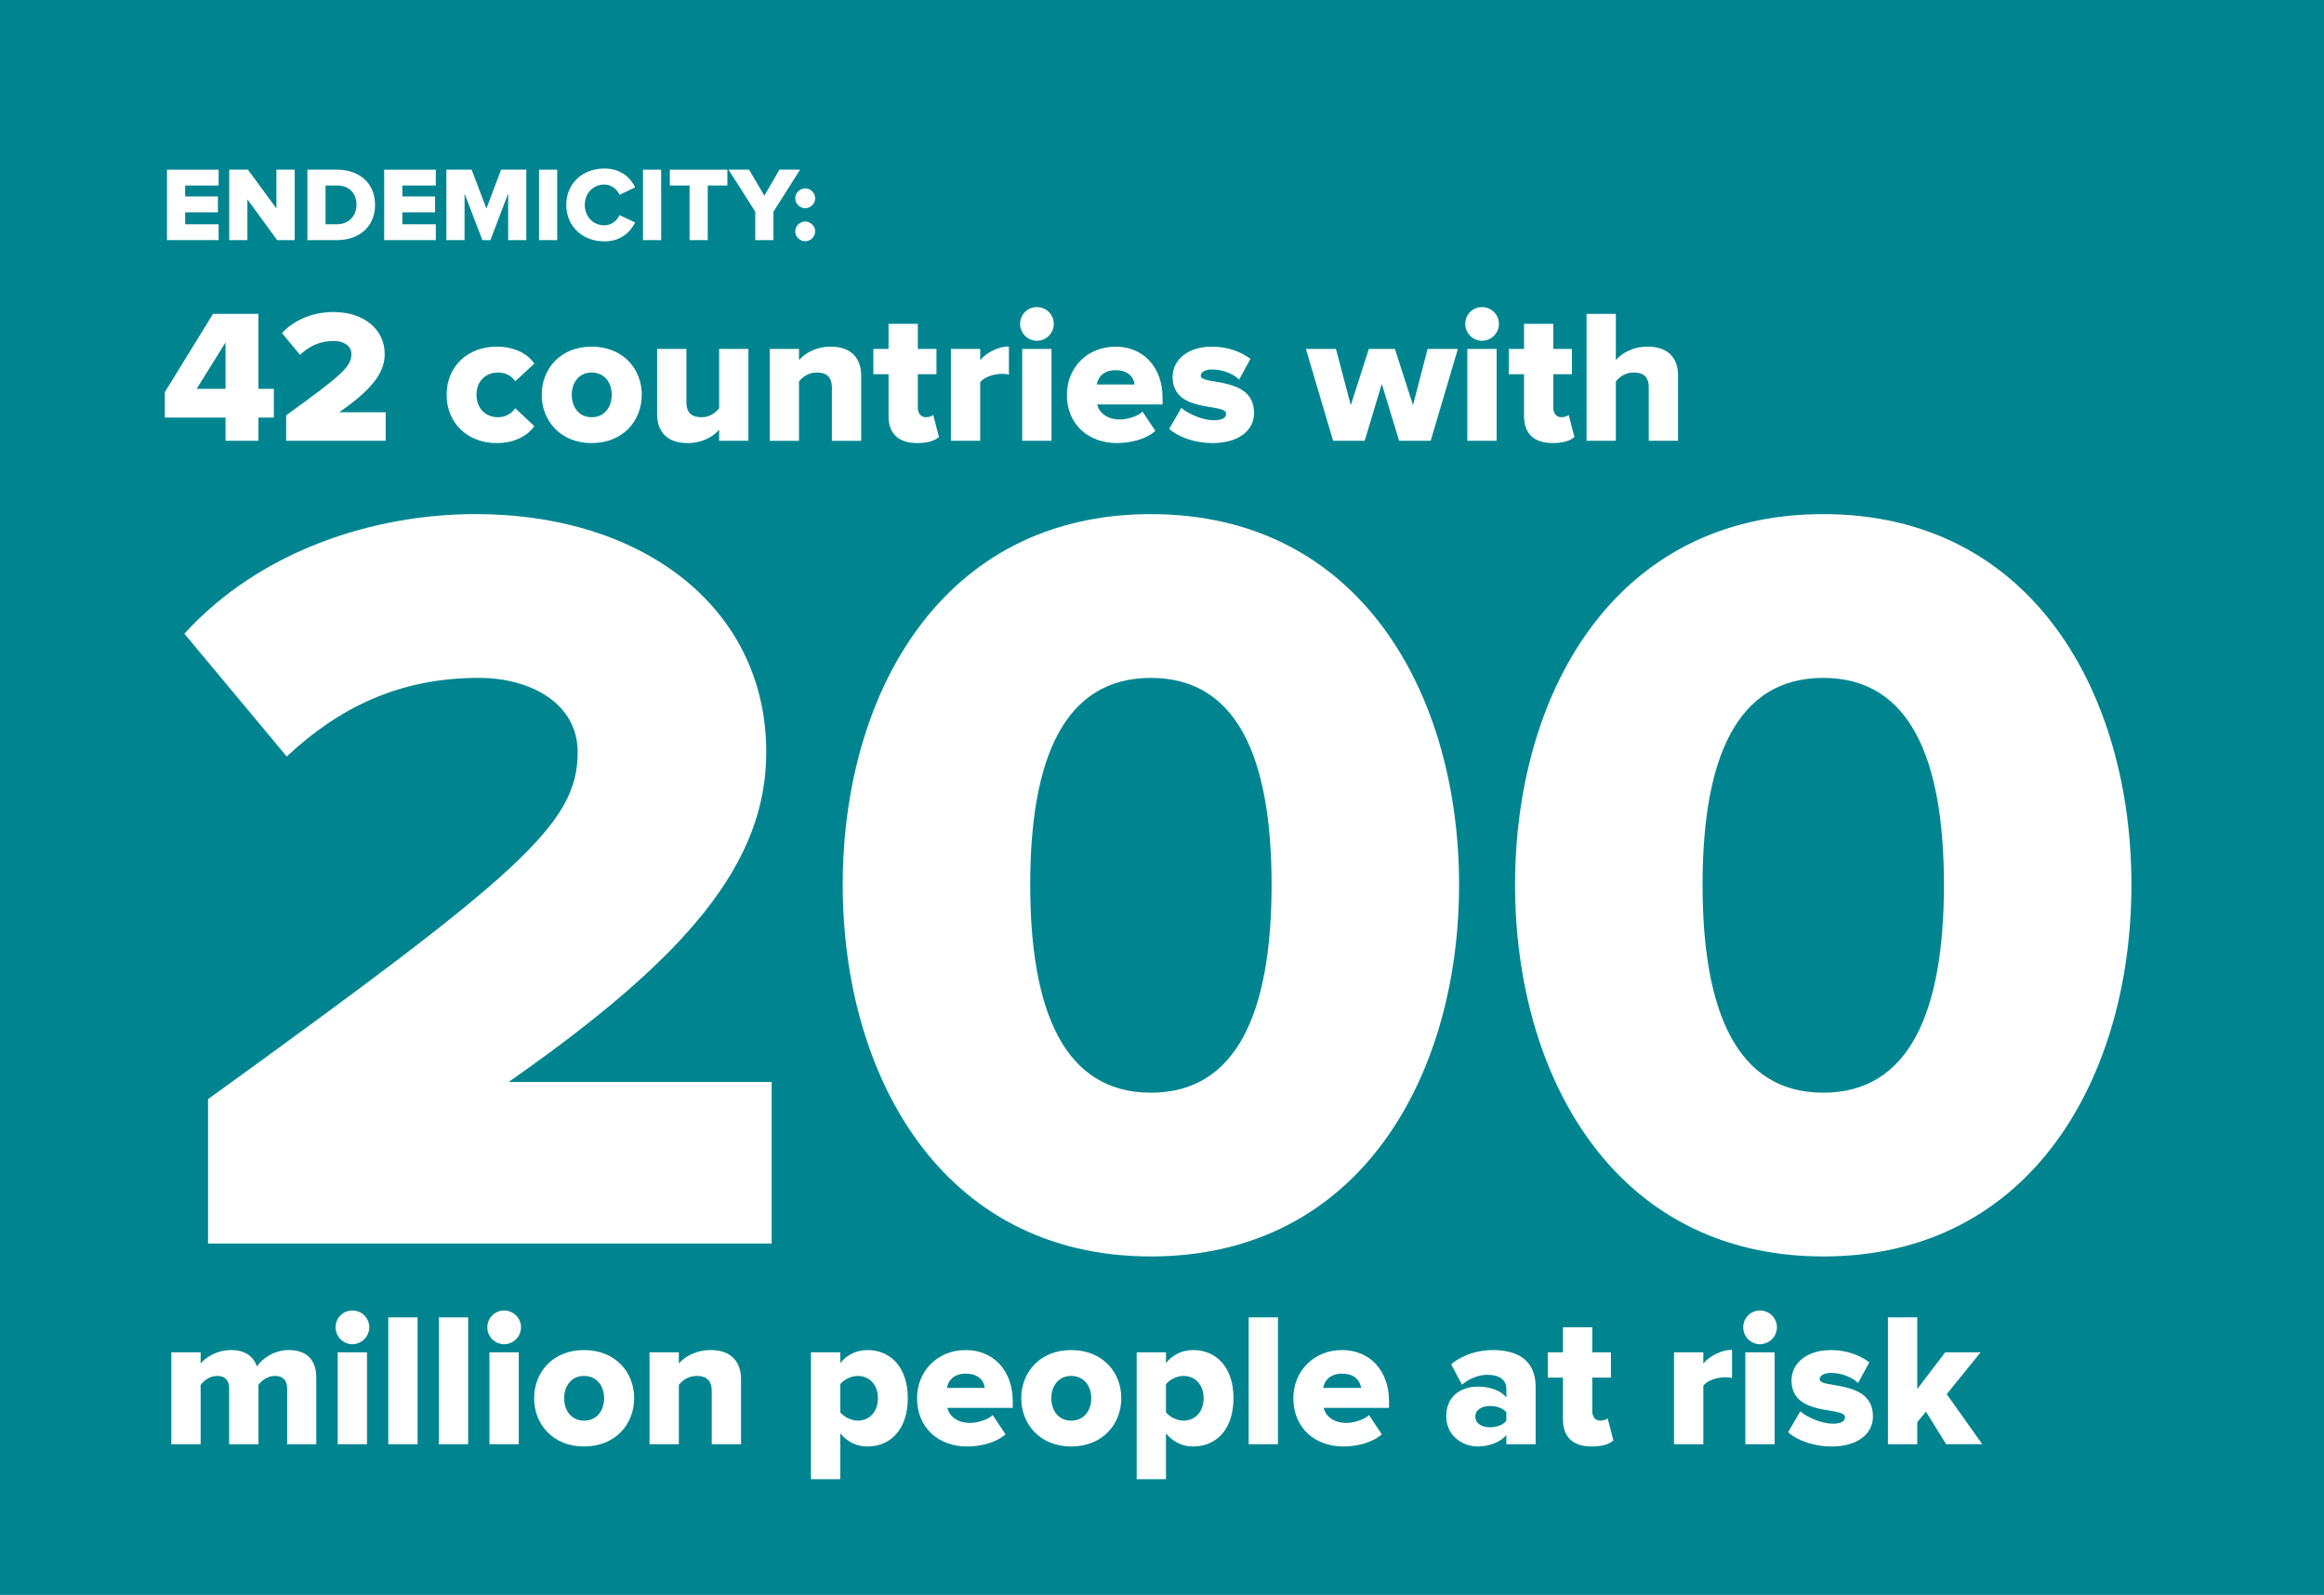
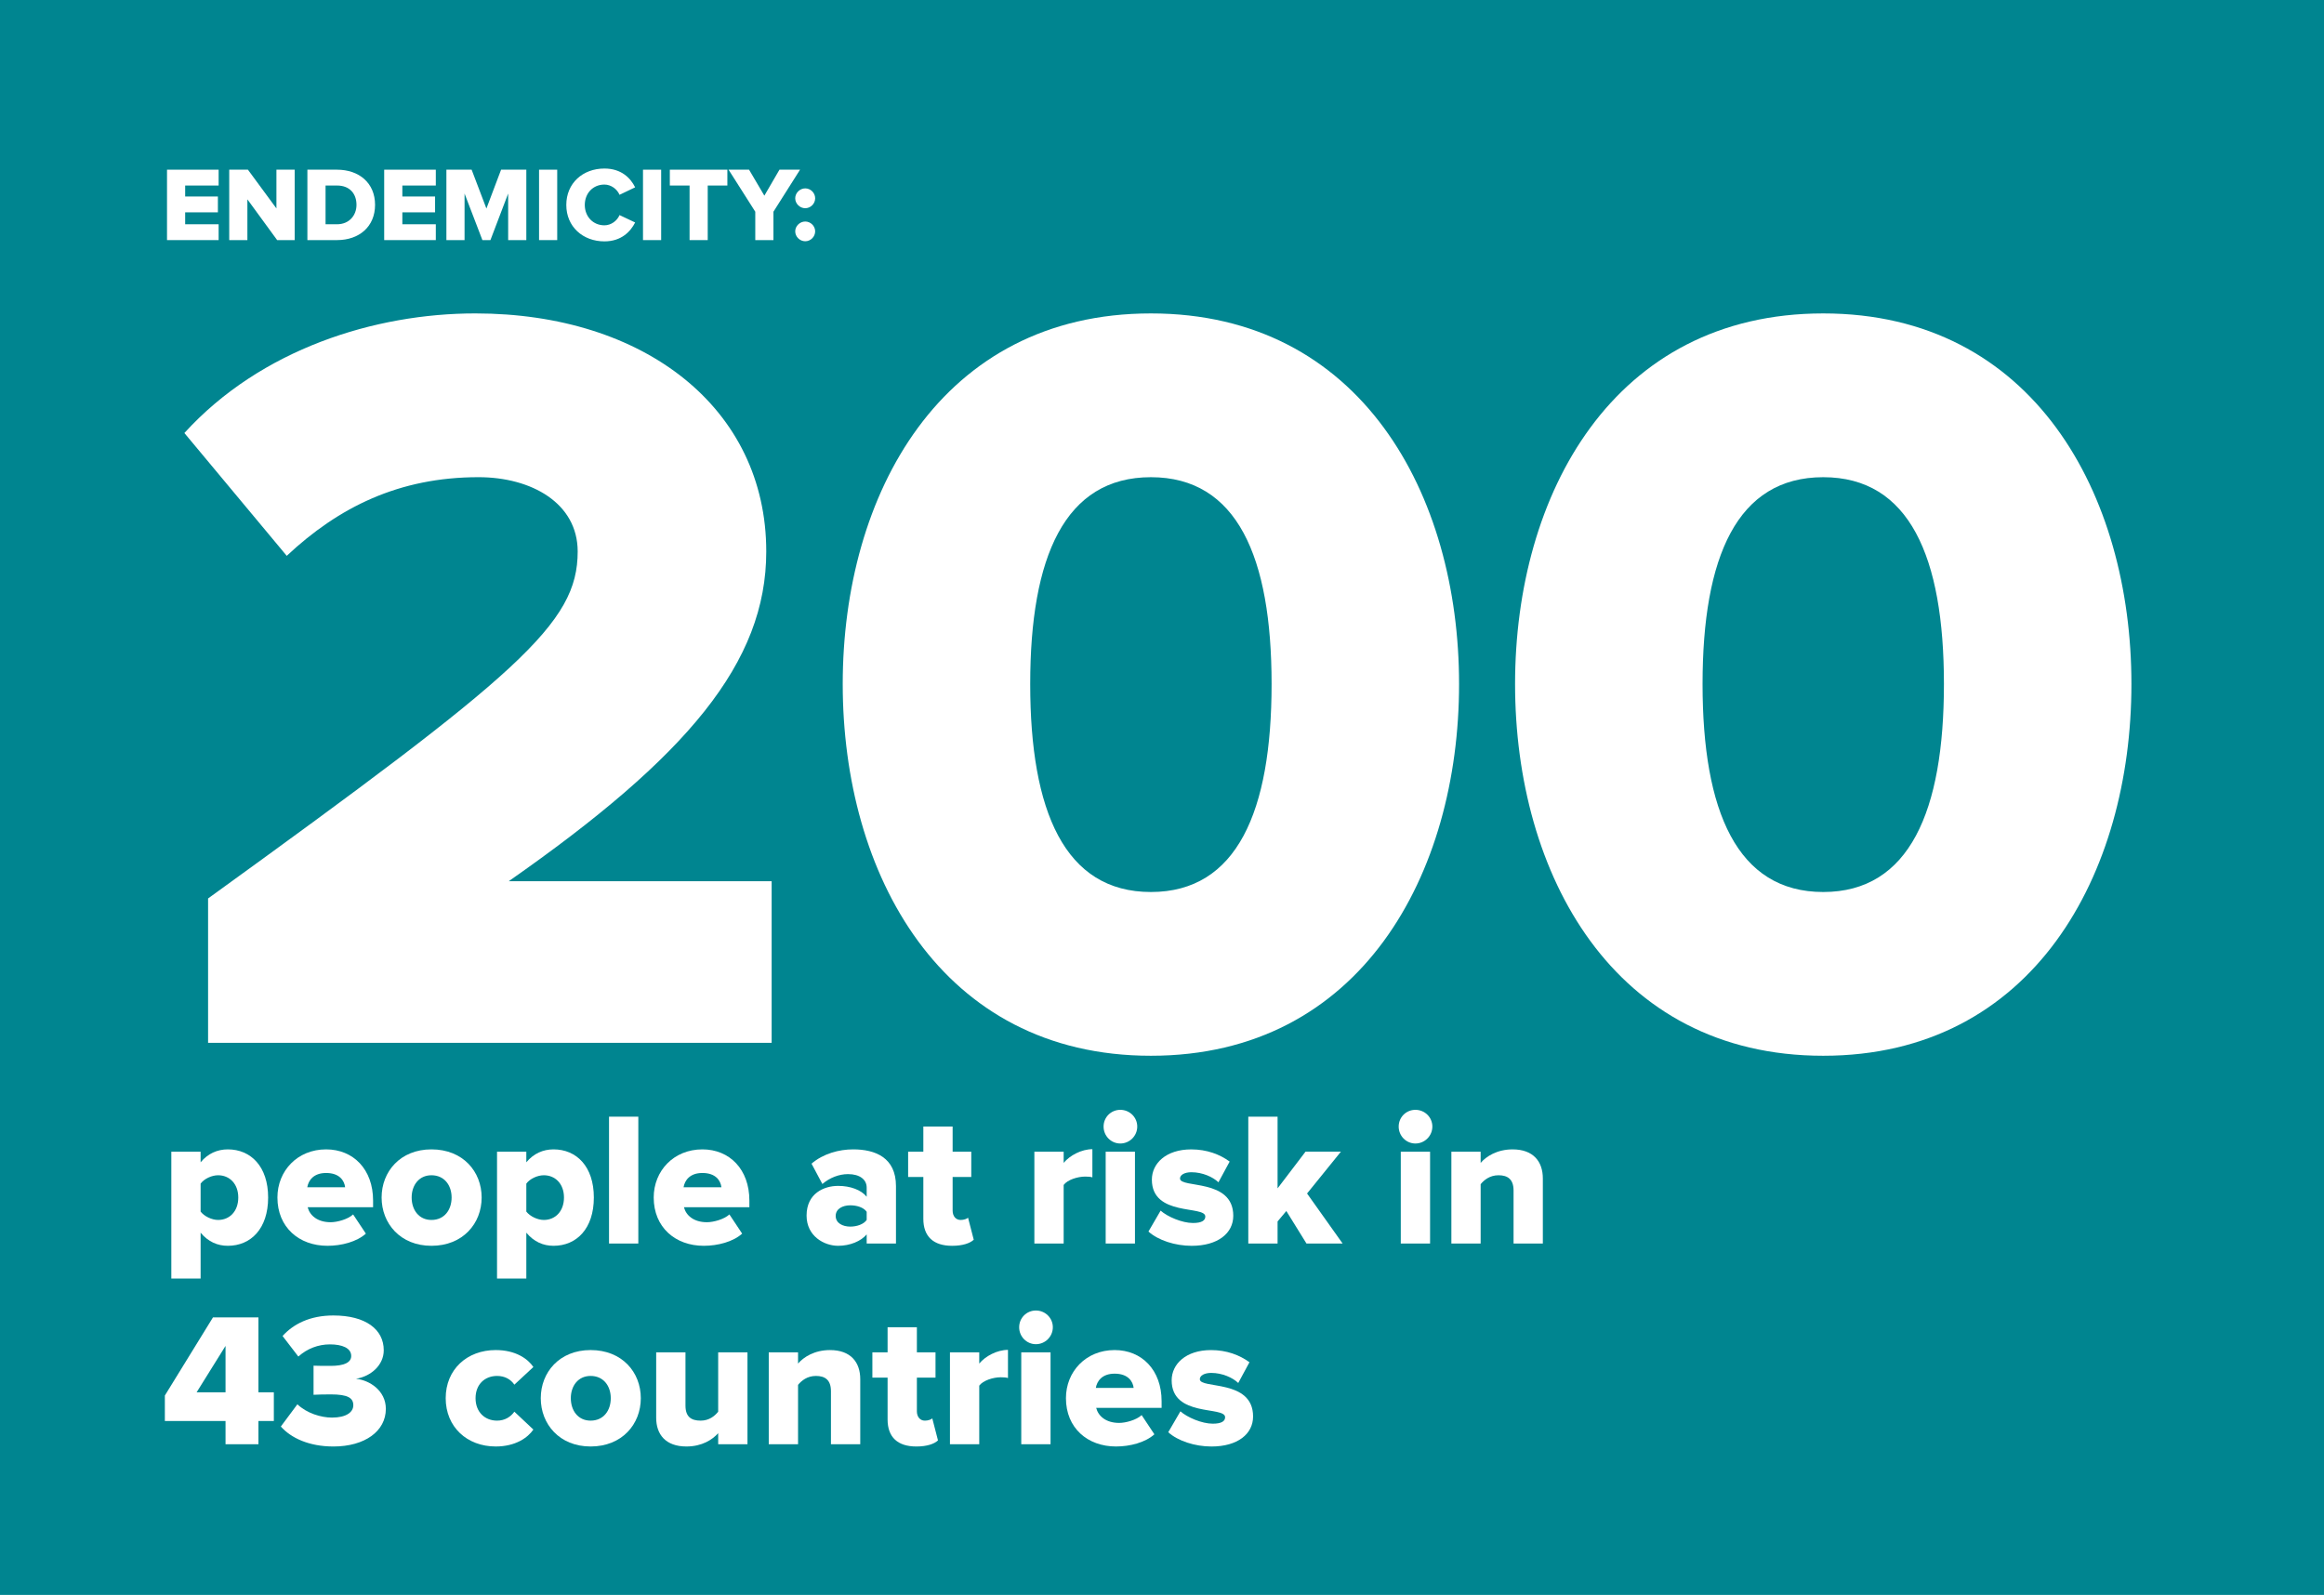
<svg xmlns="http://www.w3.org/2000/svg" version="1.1" id="Layer_1" x="0px" y="0px" width="220px" height="151px" viewBox="0 0 220 151" enable-background="new 0 0 220 151" xml:space="preserve">
  <rect x="0" fill="#008590" width="220" height="151" />
  <g>
    <path fill="#FFFFFF" d="M15.81,22.732v-6.667h4.887v1.5h-3.168v1.039h3.098v1.5h-3.098v1.129h3.168v1.499H15.81z" />
    <path fill="#FFFFFF" d="M26.237,22.732l-2.818-3.858v3.858h-1.719v-6.667h1.769l2.699,3.668v-3.668h1.729v6.667H26.237z" />
    <path fill="#FFFFFF" d="M29.099,22.732v-6.667h2.798c2.099,0,3.608,1.259,3.608,3.328s-1.509,3.338-3.598,3.338H29.099z    M33.747,19.394c0-1.029-0.62-1.829-1.839-1.829h-1.089v3.668h1.079C33.067,21.233,33.747,20.383,33.747,19.394z" />
    <path fill="#FFFFFF" d="M36.369,22.732v-6.667h4.887v1.5h-3.168v1.039h3.098v1.5h-3.098v1.129h3.168v1.499H36.369z" />
    <path fill="#FFFFFF" d="M48.105,22.732v-4.408l-1.679,4.408h-0.76l-1.689-4.408v4.408h-1.719v-6.667h2.389l1.399,3.678l1.389-3.678   h2.389v6.667H48.105z" />
    <path fill="#FFFFFF" d="M51.029,22.732v-6.667h1.719v6.667H51.029z" />
    <path fill="#FFFFFF" d="M53.609,19.404c0-2.059,1.559-3.448,3.608-3.448c1.609,0,2.479,0.91,2.909,1.779l-1.479,0.709   c-0.22-0.53-0.79-0.97-1.429-0.97c-1.089,0-1.859,0.83-1.859,1.929c0,1.089,0.77,1.929,1.859,1.929c0.64,0,1.209-0.439,1.429-0.969   l1.479,0.7c-0.43,0.85-1.299,1.789-2.909,1.789C55.168,22.852,53.609,21.453,53.609,19.404z" />
    <path fill="#FFFFFF" d="M60.869,22.732v-6.667h1.719v6.667H60.869z" />
    <path fill="#FFFFFF" d="M65.278,22.732v-5.167h-1.869v-1.5h5.447v1.5h-1.859v5.167H65.278z" />
    <path fill="#FFFFFF" d="M71.498,22.732v-2.688l-2.528-3.978h1.939l1.449,2.459l1.429-2.459h1.949l-2.519,3.978v2.688H71.498z" />
    <path fill="#FFFFFF" d="M75.279,18.774c0-0.51,0.439-0.939,0.949-0.939s0.939,0.43,0.939,0.939s-0.43,0.939-0.939,0.939   S75.279,19.284,75.279,18.774z M75.279,21.902c0-0.5,0.439-0.929,0.949-0.929s0.939,0.43,0.939,0.929   c0,0.51-0.43,0.939-0.939,0.939S75.279,22.412,75.279,21.902z" />
-     <path fill="#FFFFFF" d="M21.35,41.732v-2.197h-5.744v-2.413l4.556-7.4h4.303v7.094h1.458v2.719h-1.458v2.197H21.35z M21.35,32.423   l-2.737,4.393h2.737V32.423z" />
-     <path fill="#FFFFFF" d="M27.09,41.732v-2.413c5.204-3.763,6.176-4.591,6.176-5.798c0-0.81-0.774-1.242-1.657-1.242   c-1.333,0-2.341,0.504-3.205,1.314l-1.71-2.052c1.278-1.405,3.187-1.999,4.862-1.999c2.827,0,4.861,1.584,4.861,3.979   c0,1.854-1.314,3.421-4.303,5.51h4.393v2.701H27.09z" />
-     <path fill="#FFFFFF" d="M42.282,37.375c0-2.719,2.017-4.555,4.735-4.555c1.891,0,3.043,0.828,3.565,1.603l-1.8,1.674   c-0.342-0.504-0.9-0.828-1.639-0.828c-1.152,0-2.035,0.792-2.035,2.106s0.882,2.125,2.035,2.125c0.738,0,1.296-0.36,1.639-0.847   l1.8,1.693c-0.522,0.756-1.674,1.602-3.565,1.602C44.298,41.948,42.282,40.093,42.282,37.375z" />
-     <path fill="#FFFFFF" d="M51.282,37.375c0-2.449,1.765-4.555,4.717-4.555c2.989,0,4.753,2.106,4.753,4.555s-1.765,4.573-4.753,4.573   C53.046,41.948,51.282,39.823,51.282,37.375z M57.908,37.375c0-1.152-0.684-2.106-1.909-2.106c-1.188,0-1.873,0.954-1.873,2.106   c0,1.17,0.684,2.125,1.873,2.125C57.224,39.5,57.908,38.545,57.908,37.375z" />
-     <path fill="#FFFFFF" d="M68.077,41.732v-1.044c-0.54,0.612-1.53,1.26-3.007,1.26c-1.962,0-2.863-1.134-2.863-2.719v-6.194h2.773   v5.042c0,1.062,0.54,1.423,1.44,1.423c0.792,0,1.332-0.433,1.656-0.847v-5.618h2.773v8.697H68.077z" />
-     <path fill="#FFFFFF" d="M78.751,41.732v-5.023c0-1.062-0.558-1.44-1.422-1.44c-0.828,0-1.369,0.45-1.692,0.846v5.618h-2.773v-8.697   h2.773v1.062c0.522-0.612,1.548-1.278,3.025-1.278c1.962,0,2.863,1.152,2.863,2.755v6.158H78.751z" />
-     <path fill="#FFFFFF" d="M84.113,39.391V35.43h-1.44v-2.395h1.44v-2.376h2.773v2.376h1.764v2.395h-1.764v3.187   c0,0.504,0.288,0.882,0.756,0.882c0.306,0,0.612-0.108,0.702-0.216l0.54,2.088c-0.342,0.324-1.026,0.576-2.053,0.576   C85.067,41.948,84.113,41.066,84.113,39.391z" />
-     <path fill="#FFFFFF" d="M90.017,41.732v-8.697h2.773v1.062c0.576-0.702,1.692-1.296,2.719-1.296v2.665   c-0.162-0.054-0.396-0.072-0.684-0.072c-0.72,0-1.675,0.306-2.035,0.792v5.546H90.017z" />
-     <path fill="#FFFFFF" d="M96.569,30.659c0-0.882,0.703-1.584,1.584-1.584c0.882,0,1.603,0.702,1.603,1.584s-0.72,1.603-1.603,1.603   C97.271,32.261,96.569,31.541,96.569,30.659z M96.767,41.732v-8.697h2.773v8.697H96.767z" />
-     <path fill="#FFFFFF" d="M100.997,37.375c0-2.521,1.891-4.555,4.609-4.555c2.575,0,4.447,1.891,4.447,4.843v0.63h-6.194   c0.198,0.774,0.918,1.422,2.179,1.422c0.612,0,1.621-0.27,2.125-0.738l1.207,1.818c-0.864,0.774-2.305,1.152-3.637,1.152   C103.05,41.948,100.997,40.202,100.997,37.375z M105.606,35.052c-1.207,0-1.675,0.72-1.783,1.351h3.583   C107.335,35.79,106.885,35.052,105.606,35.052z" />
-     <path fill="#FFFFFF" d="M110.681,40.598l1.152-1.98c0.648,0.576,2.034,1.17,3.061,1.17c0.829,0,1.171-0.234,1.171-0.612   c0-1.081-5.06,0.036-5.06-3.493c0-1.53,1.332-2.863,3.728-2.863c1.476,0,2.7,0.468,3.637,1.152l-1.062,1.962   c-0.522-0.504-1.513-0.954-2.557-0.954c-0.648,0-1.08,0.252-1.08,0.594c0,0.954,5.041-0.036,5.041,3.529   c0,1.657-1.458,2.845-3.943,2.845C113.201,41.948,111.599,41.426,110.681,40.598z" />
-     <path fill="#FFFFFF" d="M132.445,41.732l-1.639-5.384l-1.62,5.384h-2.989l-2.575-8.697h2.845l1.405,5.33l1.71-5.33h2.467   l1.711,5.33l1.386-5.33h2.863l-2.575,8.697H132.445z" />
-     <path fill="#FFFFFF" d="M138.707,30.659c0-0.882,0.702-1.584,1.584-1.584c0.883,0,1.603,0.702,1.603,1.584s-0.72,1.603-1.603,1.603   C139.409,32.261,138.707,31.541,138.707,30.659z M138.904,41.732v-8.697h2.773v8.697H138.904z" />
-     <path fill="#FFFFFF" d="M144.27,39.391V35.43h-1.441v-2.395h1.441v-2.376h2.772v2.376h1.765v2.395h-1.765v3.187   c0,0.504,0.288,0.882,0.756,0.882c0.307,0,0.612-0.108,0.702-0.216l0.54,2.088c-0.342,0.324-1.026,0.576-2.052,0.576   C145.224,41.948,144.27,41.066,144.27,39.391z" />
-     <path fill="#FFFFFF" d="M156.078,41.732v-5.06c0-1.062-0.559-1.404-1.44-1.404c-0.811,0-1.351,0.45-1.675,0.846v5.618h-2.772   v-12.01h2.772v4.375c0.522-0.612,1.549-1.278,3.007-1.278c1.981,0,2.881,1.116,2.881,2.719v6.194H156.078z" />
-     <path fill="#FFFFFF" d="M19.698,117.732v-13.67c29.479-21.318,34.988-26.01,34.988-32.845c0-4.59-4.386-7.039-9.385-7.039   c-7.548,0-13.26,2.856-18.157,7.446l-9.69-11.628c7.242-7.957,18.055-11.323,27.542-11.323c16.015,0,27.541,8.977,27.541,22.543   c0,10.507-7.446,19.38-24.379,31.214h24.889v15.301H19.698z" />
-     <path fill="#FFFFFF" d="M79.776,83.764c0-17.952,9.282-35.089,29.173-35.089c19.891,0,29.173,17.137,29.173,35.089   c0,17.953-9.282,35.191-29.173,35.191C89.058,118.955,79.776,101.717,79.776,83.764z M120.374,83.764   c0-12.036-3.265-19.584-11.425-19.584c-8.161,0-11.425,7.548-11.425,19.584c0,12.037,3.264,19.688,11.425,19.688   C117.109,103.451,120.374,95.801,120.374,83.764z" />
-     <path fill="#FFFFFF" d="M143.423,83.764c0-17.952,9.282-35.089,29.173-35.089c19.892,0,29.174,17.137,29.174,35.089   c0,17.953-9.282,35.191-29.174,35.191C152.705,118.955,143.423,101.717,143.423,83.764z M184.021,83.764   c0-12.036-3.264-19.584-11.425-19.584c-8.16,0-11.424,7.548-11.424,19.584c0,12.037,3.264,19.688,11.424,19.688   C180.757,103.451,184.021,95.801,184.021,83.764z" />
-     <path fill="#FFFFFF" d="M27.184,136.732v-5.295c0-0.666-0.324-1.17-1.152-1.17c-0.756,0-1.296,0.486-1.566,0.846v5.619h-2.773   v-5.295c0-0.666-0.306-1.17-1.134-1.17c-0.756,0-1.278,0.486-1.566,0.846v5.619h-2.773v-8.697h2.773v1.062   c0.378-0.504,1.494-1.279,2.863-1.279c1.26,0,2.106,0.523,2.467,1.549c0.504-0.756,1.638-1.549,3.007-1.549   c1.603,0,2.611,0.83,2.611,2.611v6.303H27.184z" />
-     <path fill="#FFFFFF" d="M31.77,125.658c0-0.883,0.703-1.584,1.584-1.584c0.882,0,1.603,0.701,1.603,1.584s-0.72,1.604-1.603,1.604   C32.473,127.262,31.77,126.541,31.77,125.658z M31.968,136.732v-8.697h2.773v8.697H31.968z" />
-     <path fill="#FFFFFF" d="M36.756,136.732v-12.01h2.773v12.01H36.756z" />
-     <path fill="#FFFFFF" d="M41.544,136.732v-12.01h2.773v12.01H41.544z" />
-     <path fill="#FFFFFF" d="M46.134,125.658c0-0.883,0.703-1.584,1.584-1.584c0.882,0,1.603,0.701,1.603,1.584s-0.72,1.604-1.603,1.604   C46.837,127.262,46.134,126.541,46.134,125.658z M46.333,136.732v-8.697h2.773v8.697H46.333z" />
-     <path fill="#FFFFFF" d="M50.562,132.375c0-2.449,1.765-4.557,4.717-4.557c2.989,0,4.753,2.107,4.753,4.557   s-1.765,4.572-4.753,4.572C52.327,136.947,50.562,134.824,50.562,132.375z M57.188,132.375c0-1.152-0.684-2.107-1.909-2.107   c-1.188,0-1.873,0.955-1.873,2.107c0,1.17,0.684,2.125,1.873,2.125C56.504,134.5,57.188,133.545,57.188,132.375z" />
-     <path fill="#FFFFFF" d="M67.376,136.732v-5.023c0-1.062-0.558-1.441-1.422-1.441c-0.828,0-1.369,0.451-1.692,0.846v5.619h-2.773   v-8.697h2.773v1.062c0.522-0.611,1.548-1.279,3.025-1.279c1.962,0,2.863,1.152,2.863,2.756v6.158H67.376z" />
-     <path fill="#FFFFFF" d="M79.543,135.705v4.34H76.77v-12.01h2.773v1.008c0.684-0.828,1.584-1.225,2.575-1.225   c2.179,0,3.817,1.621,3.817,4.557c0,2.953-1.638,4.572-3.817,4.572C81.146,136.947,80.263,136.57,79.543,135.705z M83.108,132.375   c0-1.297-0.828-2.107-1.909-2.107c-0.594,0-1.314,0.324-1.656,0.793v2.646c0.342,0.449,1.062,0.793,1.656,0.793   C82.28,134.5,83.108,133.689,83.108,132.375z" />
-     <path fill="#FFFFFF" d="M86.813,132.375c0-2.521,1.891-4.557,4.609-4.557c2.575,0,4.447,1.891,4.447,4.844v0.631h-6.194   c0.198,0.773,0.918,1.422,2.179,1.422c0.612,0,1.621-0.27,2.125-0.738l1.207,1.818c-0.864,0.775-2.305,1.152-3.637,1.152   C88.866,136.947,86.813,135.201,86.813,132.375z M91.423,130.053c-1.207,0-1.675,0.719-1.783,1.35h3.583   C93.151,130.791,92.701,130.053,91.423,130.053z" />
-     <path fill="#FFFFFF" d="M96.677,132.375c0-2.449,1.765-4.557,4.717-4.557c2.989,0,4.753,2.107,4.753,4.557   s-1.765,4.572-4.753,4.572C98.442,136.947,96.677,134.824,96.677,132.375z M103.303,132.375c0-1.152-0.684-2.107-1.909-2.107   c-1.188,0-1.873,0.955-1.873,2.107c0,1.17,0.684,2.125,1.873,2.125C102.619,134.5,103.303,133.545,103.303,132.375z" />
-     <path fill="#FFFFFF" d="M110.376,135.705v4.34h-2.773v-12.01h2.773v1.008c0.685-0.828,1.584-1.225,2.574-1.225   c2.179,0,3.817,1.621,3.817,4.557c0,2.953-1.639,4.572-3.817,4.572C111.979,136.947,111.096,136.57,110.376,135.705z    M113.941,132.375c0-1.297-0.829-2.107-1.909-2.107c-0.594,0-1.314,0.324-1.656,0.793v2.646c0.342,0.449,1.062,0.793,1.656,0.793   C113.112,134.5,113.941,133.689,113.941,132.375z" />
-     <path fill="#FFFFFF" d="M118.205,136.732v-12.01h2.772v12.01H118.205z" />
-     <path fill="#FFFFFF" d="M122.435,132.375c0-2.521,1.891-4.557,4.609-4.557c2.575,0,4.447,1.891,4.447,4.844v0.631h-6.194   c0.198,0.773,0.919,1.422,2.179,1.422c0.612,0,1.621-0.27,2.125-0.738l1.206,1.818c-0.864,0.775-2.305,1.152-3.637,1.152   C124.487,136.947,122.435,135.201,122.435,132.375z M127.044,130.053c-1.206,0-1.675,0.719-1.782,1.35h3.583   C128.772,130.791,128.322,130.053,127.044,130.053z" />
-     <path fill="#FFFFFF" d="M142.597,136.732v-0.865c-0.54,0.648-1.584,1.08-2.7,1.08c-1.333,0-2.989-0.918-2.989-2.861   c0-2.107,1.656-2.811,2.989-2.811c1.152,0,2.178,0.379,2.7,1.027v-0.865c0-0.756-0.648-1.277-1.765-1.277   c-0.864,0-1.729,0.342-2.431,0.936l-1.026-1.926c1.116-0.955,2.611-1.352,3.943-1.352c2.089,0,4.052,0.775,4.052,3.477v5.438   H142.597z M142.597,134.5v-0.775c-0.288-0.414-0.937-0.611-1.548-0.611c-0.721,0-1.387,0.324-1.387,1.008s0.666,1.008,1.387,1.008   C141.66,135.129,142.309,134.914,142.597,134.5z" />
-     <path fill="#FFFFFF" d="M147.959,134.391v-3.961h-1.439v-2.395h1.439v-2.377h2.773v2.377h1.765v2.395h-1.765v3.188   c0,0.504,0.288,0.883,0.756,0.883c0.307,0,0.612-0.109,0.702-0.217l0.54,2.088c-0.342,0.324-1.025,0.576-2.052,0.576   C148.914,136.947,147.959,136.066,147.959,134.391z" />
-     <path fill="#FFFFFF" d="M158.471,136.732v-8.697h2.773v1.062c0.576-0.703,1.692-1.297,2.719-1.297v2.666   c-0.162-0.055-0.396-0.072-0.685-0.072c-0.72,0-1.674,0.305-2.034,0.791v5.547H158.471z" />
-     <path fill="#FFFFFF" d="M165.023,125.658c0-0.883,0.702-1.584,1.584-1.584c0.883,0,1.603,0.701,1.603,1.584   s-0.72,1.604-1.603,1.604C165.726,127.262,165.023,126.541,165.023,125.658z M165.221,136.732v-8.697h2.773v8.697H165.221z" />
-     <path fill="#FFFFFF" d="M169.271,135.598l1.152-1.98c0.647,0.576,2.034,1.17,3.061,1.17c0.828,0,1.17-0.234,1.17-0.611   c0-1.08-5.06,0.035-5.06-3.494c0-1.529,1.333-2.863,3.728-2.863c1.477,0,2.701,0.469,3.637,1.152l-1.062,1.963   c-0.522-0.504-1.513-0.953-2.558-0.953c-0.647,0-1.08,0.252-1.08,0.594c0,0.955,5.042-0.037,5.042,3.529   c0,1.656-1.459,2.844-3.943,2.844C171.792,136.947,170.189,136.426,169.271,135.598z" />
-     <path fill="#FFFFFF" d="M184.23,136.732l-1.908-3.08l-0.828,0.99v2.09h-2.773v-12.01h2.773v6.787l2.646-3.475h3.35l-3.205,3.961   l3.367,4.736H184.23z" />
+     <path fill="#FFFFFF" d="M19.698,98.732v-13.67c29.479-21.318,34.988-26.011,34.988-32.845c0-4.59-4.386-7.039-9.385-7.039   c-7.548,0-13.26,2.856-18.157,7.446l-9.69-11.628c7.242-7.957,18.055-11.323,27.542-11.323c16.015,0,27.541,8.977,27.541,22.543   c0,10.506-7.446,19.381-24.379,31.214h24.889v15.301H19.698z" />
+     <path fill="#FFFFFF" d="M79.776,64.764c0-17.953,9.282-35.09,29.173-35.09c19.891,0,29.173,17.137,29.173,35.09   s-9.282,35.191-29.173,35.191C89.058,99.955,79.776,82.717,79.776,64.764z M120.374,64.764c0-12.037-3.265-19.585-11.425-19.585   c-8.161,0-11.425,7.548-11.425,19.585s3.264,19.687,11.425,19.687C117.109,84.451,120.374,76.801,120.374,64.764z" />
+     <path fill="#FFFFFF" d="M143.423,64.764c0-17.953,9.282-35.09,29.173-35.09c19.892,0,29.174,17.137,29.174,35.09   s-9.282,35.191-29.174,35.191C152.705,99.955,143.423,82.717,143.423,64.764z M184.021,64.764c0-12.037-3.264-19.585-11.425-19.585   c-8.16,0-11.424,7.548-11.424,19.585s3.264,19.687,11.424,19.687C180.757,84.451,184.021,76.801,184.021,64.764z" />
+     <path fill="#FFFFFF" d="M18.991,116.705v4.34h-2.773v-12.01h2.773v1.008c0.684-0.828,1.584-1.225,2.575-1.225   c2.179,0,3.817,1.621,3.817,4.557c0,2.953-1.638,4.572-3.817,4.572C20.594,117.947,19.711,117.57,18.991,116.705z M22.556,113.375   c0-1.297-0.828-2.107-1.909-2.107c-0.594,0-1.314,0.324-1.656,0.793v2.646c0.342,0.449,1.062,0.793,1.656,0.793   C21.728,115.5,22.556,114.689,22.556,113.375z" />
+     <path fill="#FFFFFF" d="M26.262,113.375c0-2.521,1.891-4.557,4.609-4.557c2.575,0,4.447,1.891,4.447,4.844v0.631h-6.194   c0.198,0.773,0.918,1.422,2.179,1.422c0.612,0,1.621-0.27,2.125-0.738l1.207,1.818c-0.864,0.775-2.305,1.152-3.637,1.152   C28.314,117.947,26.262,116.201,26.262,113.375z M30.871,111.053c-1.207,0-1.675,0.719-1.783,1.35h3.583   C32.6,111.791,32.149,111.053,30.871,111.053z" />
+     <path fill="#FFFFFF" d="M36.125,113.375c0-2.449,1.765-4.557,4.717-4.557c2.989,0,4.753,2.107,4.753,4.557   s-1.765,4.572-4.753,4.572C37.89,117.947,36.125,115.824,36.125,113.375z M42.751,113.375c0-1.152-0.684-2.107-1.909-2.107   c-1.188,0-1.873,0.955-1.873,2.107c0,1.17,0.684,2.125,1.873,2.125C42.067,115.5,42.751,114.545,42.751,113.375z" />
+     <path fill="#FFFFFF" d="M49.824,116.705v4.34h-2.773v-12.01h2.773v1.008c0.684-0.828,1.584-1.225,2.575-1.225   c2.179,0,3.817,1.621,3.817,4.557c0,2.953-1.638,4.572-3.817,4.572C51.427,117.947,50.544,117.57,49.824,116.705z M53.389,113.375   c0-1.297-0.828-2.107-1.909-2.107c-0.594,0-1.314,0.324-1.656,0.793v2.646c0.342,0.449,1.062,0.793,1.656,0.793   C52.561,115.5,53.389,114.689,53.389,113.375z" />
+     <path fill="#FFFFFF" d="M57.653,117.732v-12.01h2.773v12.01H57.653z" />
+     <path fill="#FFFFFF" d="M61.883,113.375c0-2.521,1.891-4.557,4.609-4.557c2.575,0,4.447,1.891,4.447,4.844v0.631h-6.194   c0.198,0.773,0.918,1.422,2.179,1.422c0.612,0,1.621-0.27,2.125-0.738l1.207,1.818c-0.864,0.775-2.305,1.152-3.637,1.152   C63.936,117.947,61.883,116.201,61.883,113.375z M66.492,111.053c-1.207,0-1.675,0.719-1.783,1.35h3.583   C68.221,111.791,67.771,111.053,66.492,111.053z" />
+     <path fill="#FFFFFF" d="M82.044,117.732v-0.865c-0.54,0.648-1.584,1.08-2.701,1.08c-1.333,0-2.989-0.918-2.989-2.861   c0-2.107,1.656-2.811,2.989-2.811c1.152,0,2.179,0.379,2.701,1.027v-0.865c0-0.756-0.648-1.277-1.764-1.277   c-0.864,0-1.729,0.342-2.431,0.936l-1.026-1.926c1.116-0.955,2.611-1.352,3.943-1.352c2.089,0,4.051,0.775,4.051,3.477v5.438   H82.044z M82.044,115.5v-0.775c-0.288-0.414-0.936-0.611-1.548-0.611c-0.72,0-1.386,0.324-1.386,1.008s0.666,1.008,1.386,1.008   C81.108,116.129,81.756,115.914,82.044,115.5z" />
+     <path fill="#FFFFFF" d="M87.407,115.391v-3.961h-1.44v-2.395h1.44v-2.377h2.773v2.377h1.765v2.395H90.18v3.188   c0,0.504,0.288,0.883,0.756,0.883c0.306,0,0.612-0.109,0.703-0.217l0.54,2.088c-0.342,0.324-1.026,0.576-2.053,0.576   C88.361,117.947,87.407,117.066,87.407,115.391z" />
+     <path fill="#FFFFFF" d="M97.918,117.732v-8.697h2.773v1.062c0.576-0.703,1.692-1.297,2.719-1.297v2.666   c-0.162-0.055-0.396-0.072-0.684-0.072c-0.72,0-1.675,0.305-2.035,0.791v5.547H97.918z" />
+     <path fill="#FFFFFF" d="M104.47,106.658c0-0.883,0.702-1.584,1.584-1.584s1.603,0.701,1.603,1.584s-0.72,1.604-1.603,1.604   S104.47,107.541,104.47,106.658z M104.668,117.732v-8.697h2.773v8.697H104.668z" />
+     <path fill="#FFFFFF" d="M108.717,116.598l1.152-1.98c0.648,0.576,2.035,1.17,3.061,1.17c0.828,0,1.17-0.234,1.17-0.611   c0-1.08-5.059,0.035-5.059-3.494c0-1.529,1.333-2.863,3.727-2.863c1.477,0,2.701,0.469,3.637,1.152l-1.062,1.963   c-0.522-0.504-1.513-0.953-2.558-0.953c-0.647,0-1.08,0.252-1.08,0.594c0,0.955,5.042-0.037,5.042,3.529   c0,1.656-1.459,2.844-3.943,2.844C111.238,117.947,109.636,117.426,108.717,116.598z" />
+     <path fill="#FFFFFF" d="M123.677,117.732l-1.908-3.08l-0.828,0.99v2.09h-2.772v-12.01h2.772v6.787l2.646-3.475h3.35l-3.205,3.961   l3.366,4.736H123.677z" />
+     <path fill="#FFFFFF" d="M132.406,106.658c0-0.883,0.702-1.584,1.584-1.584c0.883,0,1.603,0.701,1.603,1.584   s-0.72,1.604-1.603,1.604C133.108,108.262,132.406,107.541,132.406,106.658z M132.604,117.732v-8.697h2.773v8.697H132.604z" />
+     <path fill="#FFFFFF" d="M143.28,117.732v-5.023c0-1.062-0.559-1.441-1.423-1.441c-0.828,0-1.368,0.451-1.692,0.846v5.619h-2.772   v-8.697h2.772v1.062c0.522-0.611,1.548-1.279,3.024-1.279c1.963,0,2.863,1.152,2.863,2.756v6.158H143.28z" />
+     <path fill="#FFFFFF" d="M21.35,136.732v-2.197h-5.744v-2.412l4.556-7.4h4.303v7.094h1.458v2.719h-1.458v2.197H21.35z    M21.35,127.424l-2.737,4.393h2.737V127.424z" />
+     <path fill="#FFFFFF" d="M26.586,135.057l1.566-2.105c0.882,0.846,2.233,1.26,3.277,1.26c1.333,0,2.017-0.504,2.017-1.17   c0-0.684-0.504-1.027-2.143-1.027c-0.522,0-1.44,0.02-1.621,0.037v-2.756c0.234,0.02,1.17,0.02,1.621,0.02   c1.243,0,1.945-0.307,1.945-0.938c0-0.756-0.864-1.098-2.017-1.098c-1.099,0-2.143,0.396-2.989,1.152l-1.494-1.945   c1.026-1.135,2.593-1.943,4.808-1.943c3.061,0,4.771,1.314,4.771,3.295c0,1.404-1.206,2.467-2.628,2.699   c1.278,0.127,2.827,1.117,2.827,2.846c0,2.107-1.98,3.564-4.969,3.564C29.251,136.947,27.54,136.139,26.586,135.057z" />
+     <path fill="#FFFFFF" d="M42.192,132.375c0-2.719,2.017-4.557,4.735-4.557c1.891,0,3.043,0.83,3.565,1.604l-1.8,1.674   c-0.342-0.504-0.9-0.828-1.639-0.828c-1.152,0-2.035,0.793-2.035,2.107s0.882,2.125,2.035,2.125c0.738,0,1.296-0.361,1.639-0.848   l1.8,1.693c-0.522,0.756-1.674,1.602-3.565,1.602C44.208,136.947,42.192,135.094,42.192,132.375z" />
+     <path fill="#FFFFFF" d="M51.192,132.375c0-2.449,1.765-4.557,4.717-4.557c2.989,0,4.753,2.107,4.753,4.557   s-1.765,4.572-4.753,4.572C52.957,136.947,51.192,134.824,51.192,132.375z M57.818,132.375c0-1.152-0.684-2.107-1.909-2.107   c-1.188,0-1.873,0.955-1.873,2.107c0,1.17,0.684,2.125,1.873,2.125C57.134,134.5,57.818,133.545,57.818,132.375z" />
+     <path fill="#FFFFFF" d="M67.987,136.732v-1.045c-0.54,0.611-1.53,1.26-3.007,1.26c-1.962,0-2.863-1.133-2.863-2.719v-6.193h2.773   v5.041c0,1.062,0.54,1.424,1.44,1.424c0.792,0,1.332-0.434,1.656-0.848v-5.617h2.773v8.697H67.987z" />
+     <path fill="#FFFFFF" d="M78.661,136.732v-5.023c0-1.062-0.558-1.441-1.422-1.441c-0.828,0-1.369,0.451-1.692,0.846v5.619h-2.773   v-8.697h2.773v1.062c0.522-0.611,1.548-1.279,3.025-1.279c1.962,0,2.863,1.152,2.863,2.756v6.158H78.661z" />
+     <path fill="#FFFFFF" d="M84.023,134.391v-3.961h-1.44v-2.395h1.44v-2.377h2.773v2.377h1.764v2.395h-1.764v3.188   c0,0.504,0.288,0.883,0.756,0.883c0.306,0,0.612-0.109,0.702-0.217l0.54,2.088c-0.342,0.324-1.026,0.576-2.053,0.576   C84.978,136.947,84.023,136.066,84.023,134.391z" />
+     <path fill="#FFFFFF" d="M89.927,136.732v-8.697H92.7v1.062c0.576-0.703,1.692-1.297,2.719-1.297v2.666   c-0.162-0.055-0.396-0.072-0.684-0.072c-0.72,0-1.675,0.305-2.035,0.791v5.547H89.927z" />
+     <path fill="#FFFFFF" d="M96.479,125.658c0-0.883,0.703-1.584,1.584-1.584c0.882,0,1.603,0.701,1.603,1.584s-0.72,1.604-1.603,1.604   C97.182,127.262,96.479,126.541,96.479,125.658z M96.677,136.732v-8.697h2.773v8.697H96.677z" />
+     <path fill="#FFFFFF" d="M100.907,132.375c0-2.521,1.891-4.557,4.609-4.557c2.575,0,4.447,1.891,4.447,4.844v0.631h-6.194   c0.198,0.773,0.918,1.422,2.179,1.422c0.612,0,1.621-0.27,2.125-0.738l1.207,1.818c-0.864,0.775-2.305,1.152-3.637,1.152   C102.96,136.947,100.907,135.201,100.907,132.375z M105.517,130.053c-1.207,0-1.675,0.719-1.783,1.35h3.583   C107.245,130.791,106.795,130.053,105.517,130.053z" />
+     <path fill="#FFFFFF" d="M110.591,135.598l1.152-1.98c0.648,0.576,2.034,1.17,3.061,1.17c0.829,0,1.171-0.234,1.171-0.611   c0-1.08-5.06,0.035-5.06-3.494c0-1.529,1.332-2.863,3.728-2.863c1.476,0,2.7,0.469,3.637,1.152l-1.062,1.963   c-0.522-0.504-1.513-0.953-2.557-0.953c-0.648,0-1.08,0.252-1.08,0.594c0,0.955,5.041-0.037,5.041,3.529   c0,1.656-1.458,2.844-3.943,2.844C113.111,136.947,111.509,136.426,110.591,135.598z" />
  </g>
</svg>
